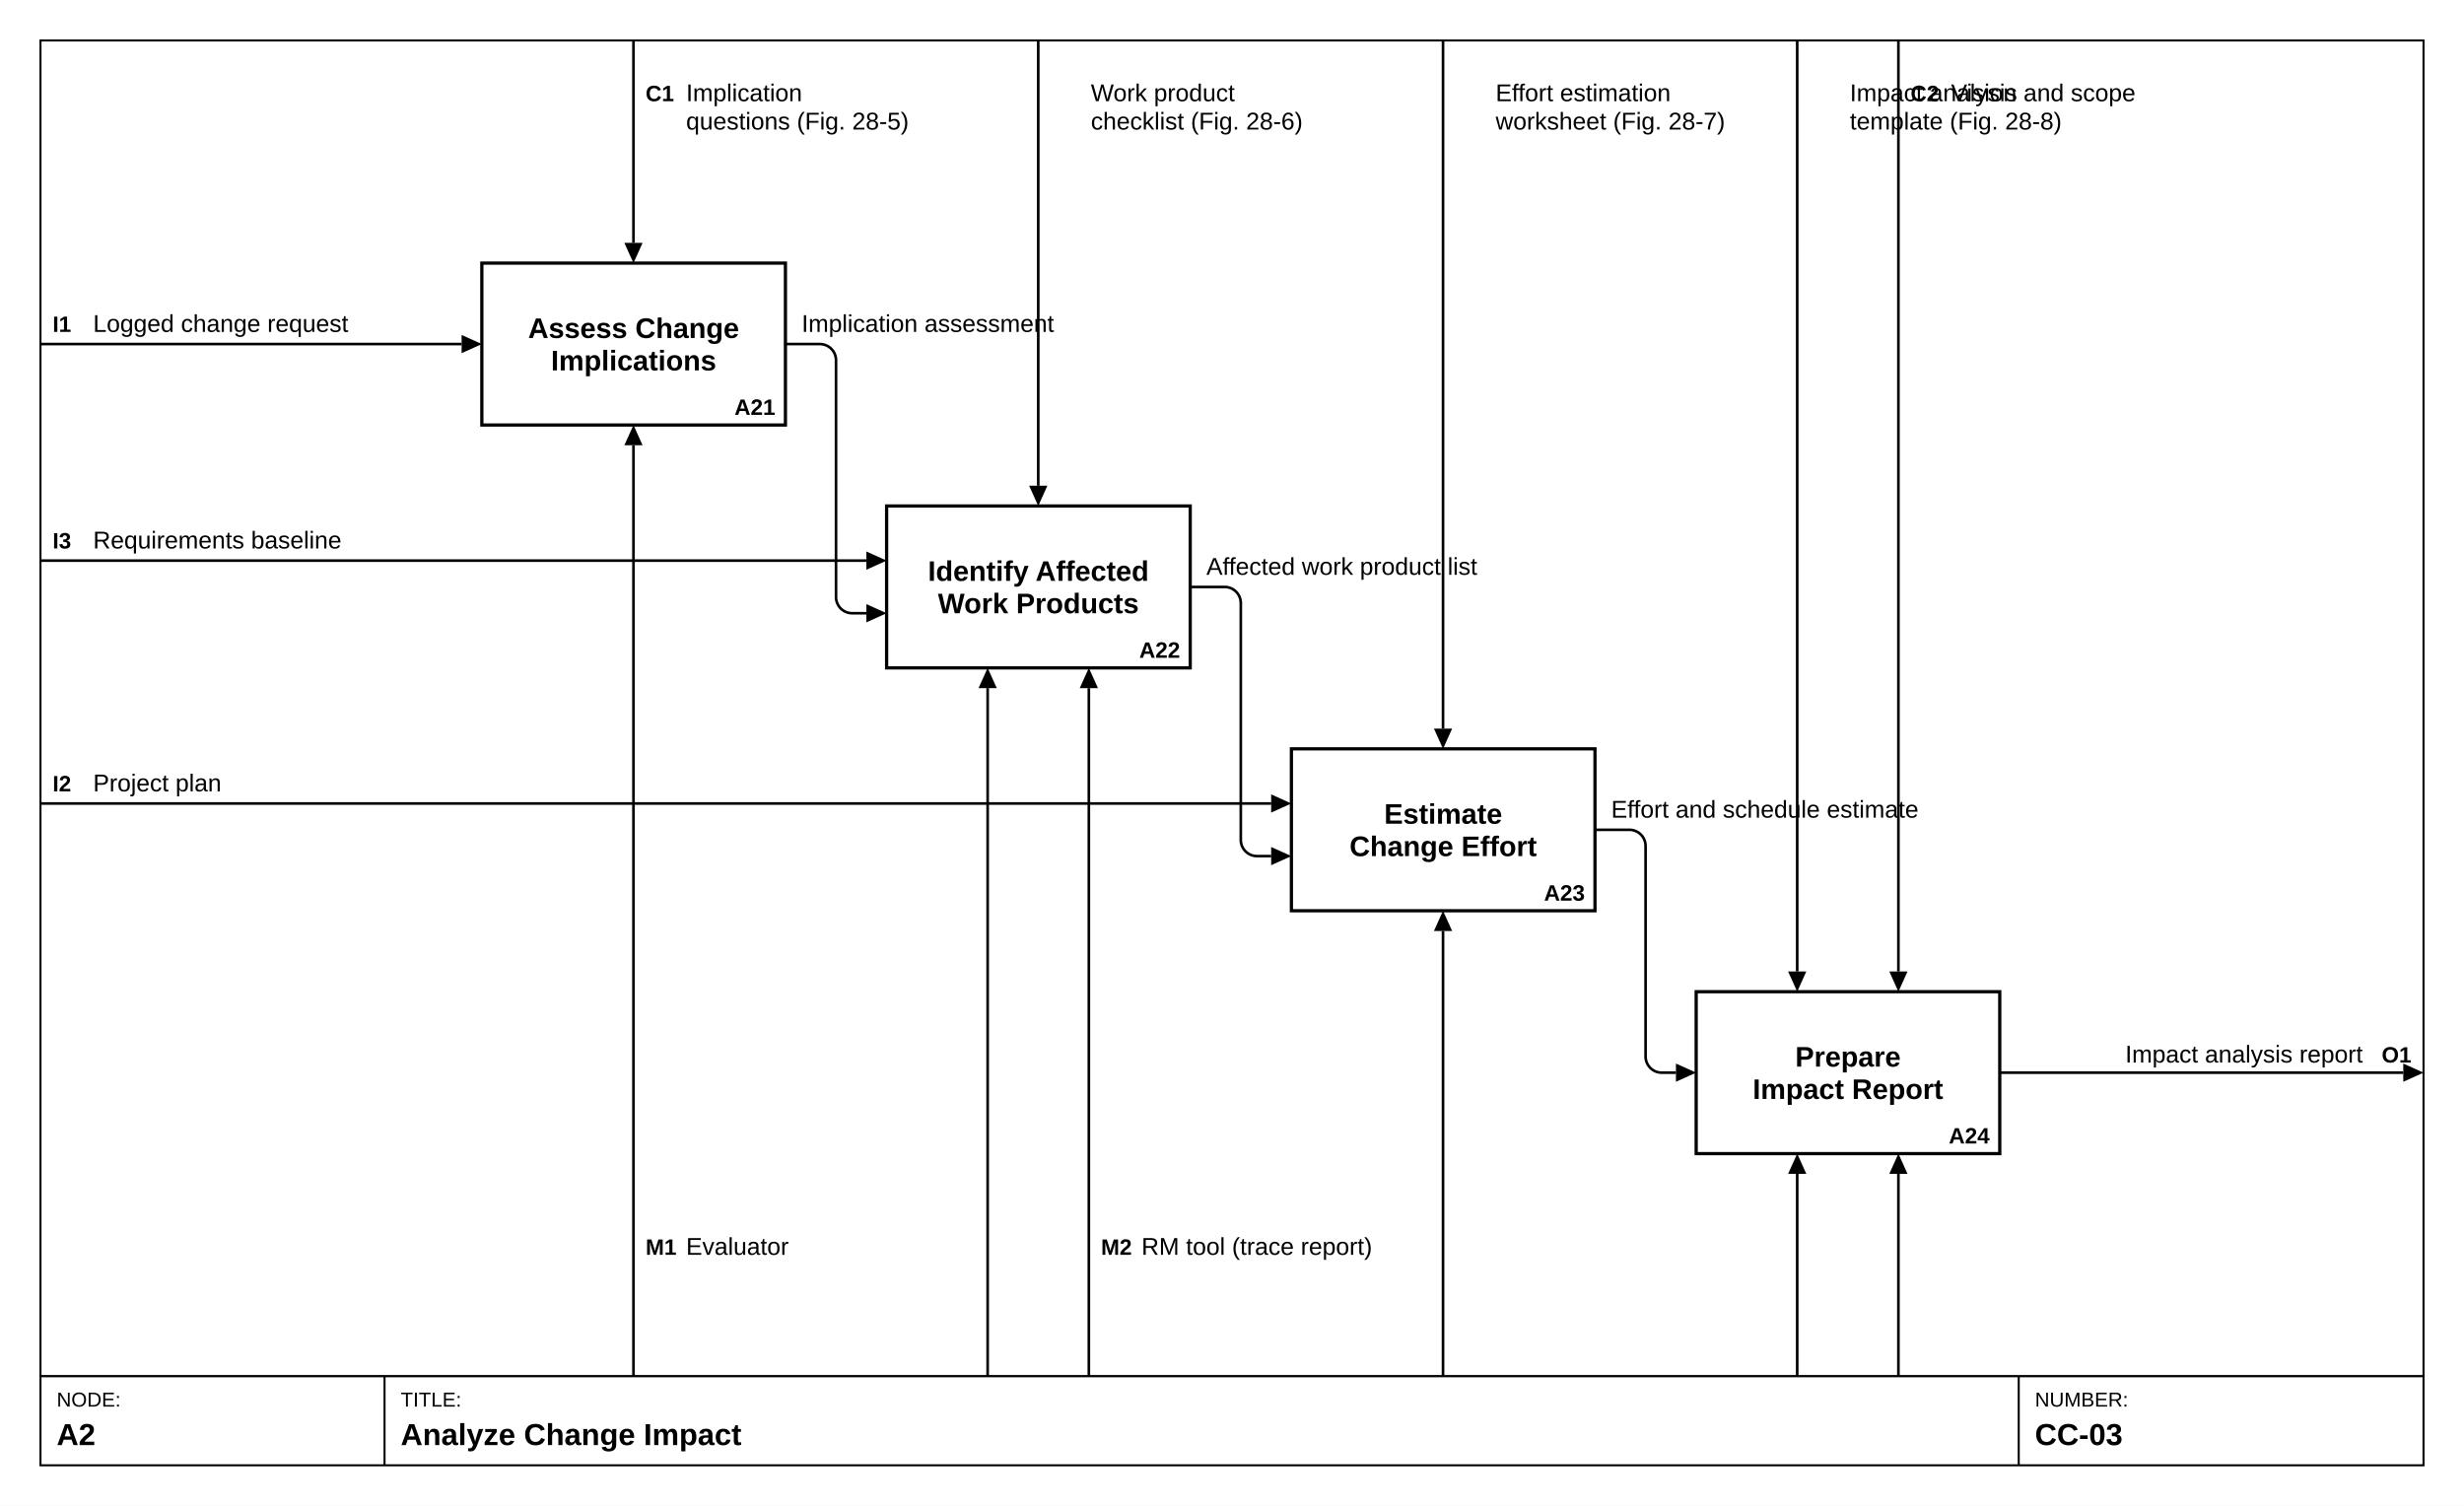
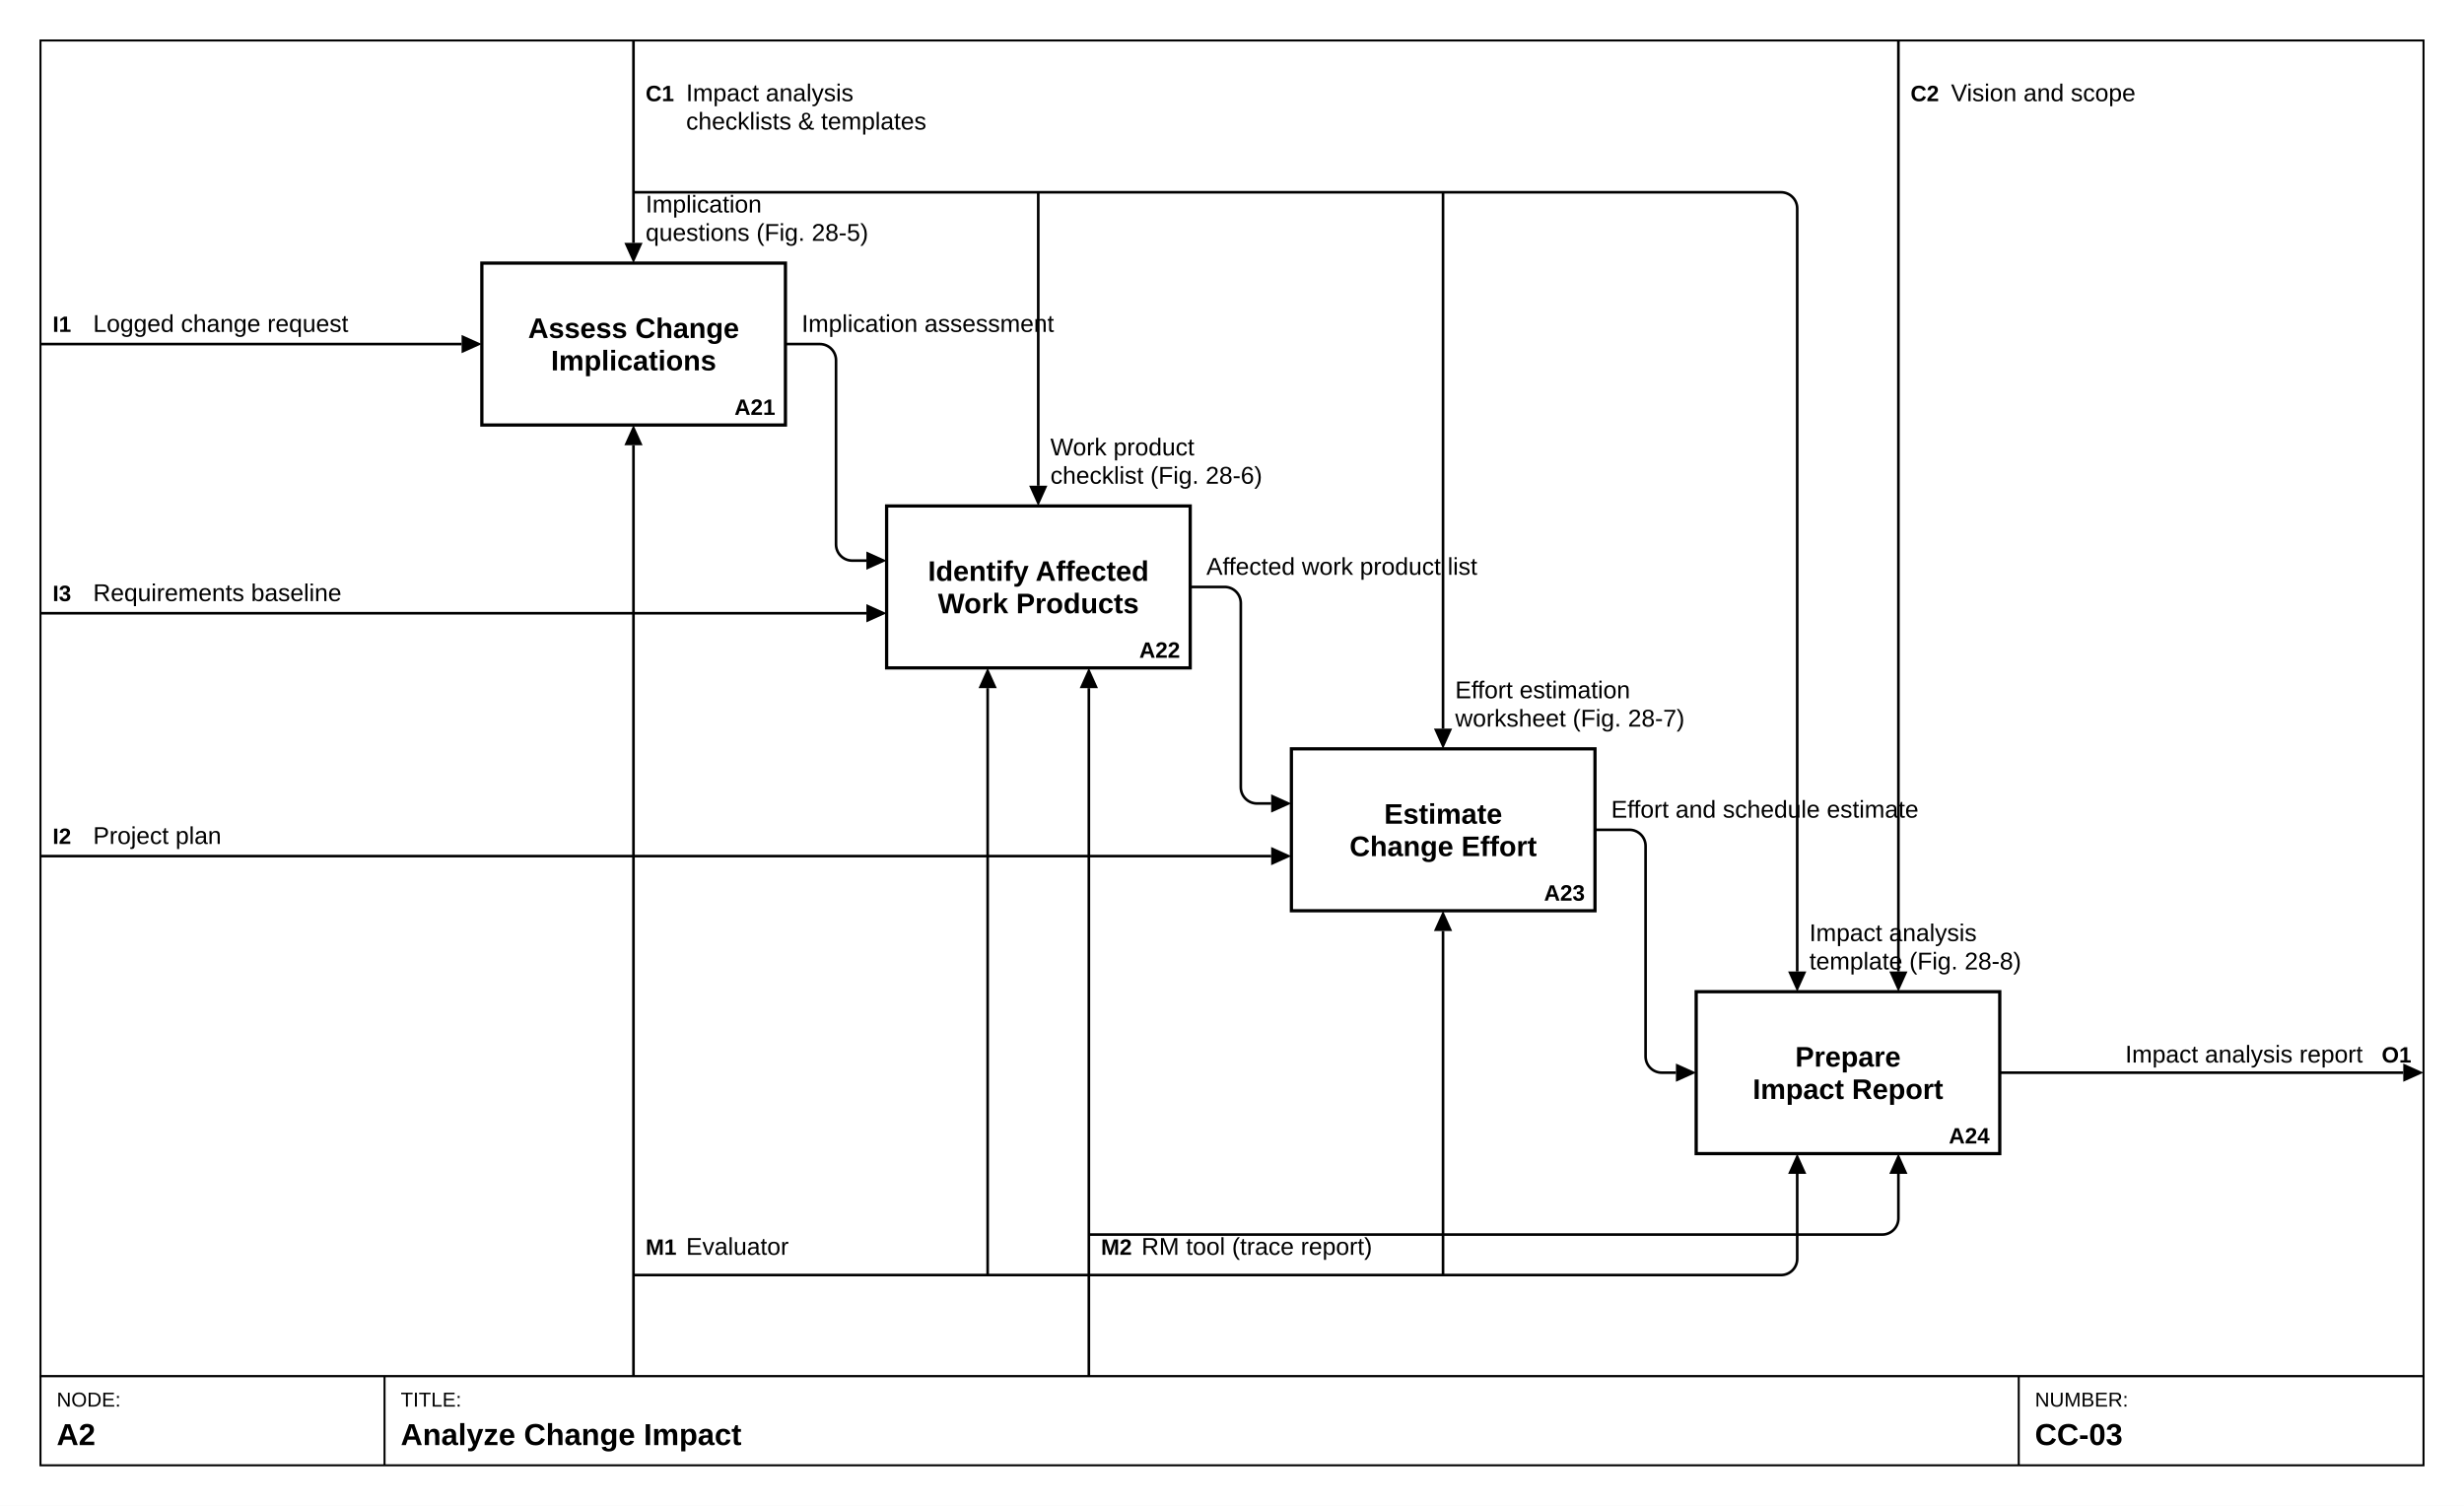
<svg xmlns="http://www.w3.org/2000/svg" width="1217.46" height="744" viewBox="0 0 1217.46 744">
  <rect width="1217.46" height="744" fill="#fff" />
  <rect x="20" y="20" width="1177.46" height="660" fill="none" stroke="#000" stroke-width="1" />
  <rect x="238.08" y="130" width="150" height="80" fill="#fff" stroke="#000" stroke-width="1.6" />
  <text x="313.08" y="167" font-family="Liberation Sans, Arial, Helvetica, sans-serif" font-size="14" text-anchor="middle" font-weight="bold" fill="#000">Assess Change</text>
  <text x="313.08" y="183" font-family="Liberation Sans, Arial, Helvetica, sans-serif" font-size="14" text-anchor="middle" font-weight="bold" fill="#000">Implications</text>
  <text x="383.08" y="205" font-family="Liberation Sans, Arial, Helvetica, sans-serif" font-size="11" text-anchor="end" font-weight="bold" fill="#000">A21</text>
  <rect x="438.08" y="250" width="150" height="80" fill="#fff" stroke="#000" stroke-width="1.6" />
  <text x="513.08" y="287" font-family="Liberation Sans, Arial, Helvetica, sans-serif" font-size="14" text-anchor="middle" font-weight="bold" fill="#000">Identify Affected</text>
  <text x="513.08" y="303" font-family="Liberation Sans, Arial, Helvetica, sans-serif" font-size="14" text-anchor="middle" font-weight="bold" fill="#000">Work Products</text>
  <text x="583.08" y="325" font-family="Liberation Sans, Arial, Helvetica, sans-serif" font-size="11" text-anchor="end" font-weight="bold" fill="#000">A22</text>
  <rect x="638.08" y="370" width="150" height="80" fill="#fff" stroke="#000" stroke-width="1.6" />
  <text x="713.08" y="407" font-family="Liberation Sans, Arial, Helvetica, sans-serif" font-size="14" text-anchor="middle" font-weight="bold" fill="#000">Estimate</text>
  <text x="713.08" y="423" font-family="Liberation Sans, Arial, Helvetica, sans-serif" font-size="14" text-anchor="middle" font-weight="bold" fill="#000">Change Effort</text>
  <text x="783.08" y="445" font-family="Liberation Sans, Arial, Helvetica, sans-serif" font-size="11" text-anchor="end" font-weight="bold" fill="#000">A23</text>
  <rect x="838.08" y="490" width="150" height="80" fill="#fff" stroke="#000" stroke-width="1.6" />
  <text x="913.08" y="527" font-family="Liberation Sans, Arial, Helvetica, sans-serif" font-size="14" text-anchor="middle" font-weight="bold" fill="#000">Prepare</text>
  <text x="913.08" y="543" font-family="Liberation Sans, Arial, Helvetica, sans-serif" font-size="14" text-anchor="middle" font-weight="bold" fill="#000">Impact Report</text>
  <text x="983.08" y="565" font-family="Liberation Sans, Arial, Helvetica, sans-serif" font-size="11" text-anchor="end" font-weight="bold" fill="#000">A24</text>
  <path d="M20,170 L228.08,170" fill="none" stroke="#000" stroke-width="1.3" />
  <polygon points="238.08,170 228.08,174.5 228.08,165.5" fill="#000" />
-   <path d="M20,397 L628.08,397" fill="none" stroke="#000" stroke-width="1.3" />
-   <polygon points="638.08,397 628.08,401.5 628.08,392.5" fill="#000" />
-   <path d="M20,277 L428.08,277" fill="none" stroke="#000" stroke-width="1.3" />
-   <polygon points="438.08,277 428.08,281.5 428.08,272.5" fill="#000" />
+   <path d="M20,423 L628.08,423" fill="none" stroke="#000" stroke-width="1.3" />
+   <polygon points="638.08,423 628.08,427.5 628.08,418.5" fill="#000" />
+   <path d="M20,303 L428.08,303" fill="none" stroke="#000" stroke-width="1.3" />
+   <polygon points="438.08,303 428.08,307.5 428.08,298.5" fill="#000" />
  <path d="M313,20 L313,120" fill="none" stroke="#000" stroke-width="1.3" />
  <polygon points="313,130 308.5,120 317.5,120" fill="#000" />
-   <path d="M513,20 L513,240" fill="none" stroke="#000" stroke-width="1.3" />
+   <path d="M513,95 L513,240" fill="none" stroke="#000" stroke-width="1.3" />
  <polygon points="513,250 508.5,240 517.5,240" fill="#000" />
-   <path d="M713,20 L713,360" fill="none" stroke="#000" stroke-width="1.3" />
+   <path d="M713,95 L713,360" fill="none" stroke="#000" stroke-width="1.3" />
  <polygon points="713,370 708.5,360 717.5,360" fill="#000" />
-   <path d="M888,20 L888,480" fill="none" stroke="#000" stroke-width="1.3" />
+   <path d="M313,95 L880,95 A8,8 0 0 1 888,103 L888,480" fill="none" stroke="#000" stroke-width="1.3" />
  <polygon points="888,490 883.5,480 892.5,480" fill="#000" />
  <path d="M938,20 L938,480" fill="none" stroke="#000" stroke-width="1.3" />
  <polygon points="938,490 933.5,480 942.5,480" fill="#000" />
-   <path d="M388.08,170 L405.08,170 A8,8 0 0 1 413.08,178 L413.08,295 A8,8 0 0 0 421.08,303 L428.08,303" fill="none" stroke="#000" stroke-width="1.3" />
-   <polygon points="438.08,303 428.08,307.5 428.08,298.5" fill="#000" />
-   <path d="M588.08,290 L605.08,290 A8,8 0 0 1 613.08,298 L613.08,415 A8,8 0 0 0 621.08,423 L628.08,423" fill="none" stroke="#000" stroke-width="1.3" />
-   <polygon points="638.08,423 628.08,427.5 628.08,418.5" fill="#000" />
-   <path d="M788.08,410 L805.08,410 A8,8 0 0 1 813.08,418 L813.08,522 A8,8 0 0 0 821.08,530 L828.08,530" fill="none" stroke="#000" stroke-width="1.3" />
-   <polygon points="838.08,530 828.08,534.5 828.08,525.5" fill="#000" />
-   <path d="M988.08,530 L1187.46,530" fill="none" stroke="#000" stroke-width="1.3" />
-   <polygon points="1197.46,530 1187.46,534.5 1187.46,525.5" fill="#000" />
  <path d="M313,680 L313,220" fill="none" stroke="#000" stroke-width="1.3" />
  <polygon points="313,210 317.5,220 308.5,220" fill="#000" />
-   <path d="M488,680 L488,340" fill="none" stroke="#000" stroke-width="1.3" />
+   <path d="M488,630 L488,340" fill="none" stroke="#000" stroke-width="1.3" />
  <polygon points="488,330 492.5,340 483.5,340" fill="#000" />
-   <path d="M713,680 L713,460" fill="none" stroke="#000" stroke-width="1.3" />
+   <path d="M713,630 L713,460" fill="none" stroke="#000" stroke-width="1.3" />
  <polygon points="713,450 717.5,460 708.5,460" fill="#000" />
-   <path d="M888,680 L888,580" fill="none" stroke="#000" stroke-width="1.3" />
+   <path d="M313,630 L880,630 A8,8 0 0 0 888,622 L888,580" fill="none" stroke="#000" stroke-width="1.3" />
  <polygon points="888,570 892.5,580 883.5,580" fill="#000" />
  <path d="M538,680 L538,340" fill="none" stroke="#000" stroke-width="1.3" />
  <polygon points="538,330 542.5,340 533.5,340" fill="#000" />
-   <path d="M938,680 L938,580" fill="none" stroke="#000" stroke-width="1.3" />
+   <path d="M538,610 L930,610 A8,8 0 0 0 938,602 L938,580" fill="none" stroke="#000" stroke-width="1.3" />
  <polygon points="938,570 942.5,580 933.5,580" fill="#000" />
+   <path d="M988.08,530 L1187.46,530" fill="none" stroke="#000" stroke-width="1.3" />
+   <polygon points="1197.46,530 1187.46,534.5 1187.46,525.5" fill="#000" />
+   <path d="M388.08,170 L405.08,170 A8,8 0 0 1 413.08,178 L413.08,269 A8,8 0 0 0 421.08,277 L428.08,277" fill="none" stroke="#000" stroke-width="1.3" />
+   <polygon points="438.08,277 428.08,281.5 428.08,272.5" fill="#000" />
+   <path d="M588.08,290 L605.08,290 A8,8 0 0 1 613.08,298 L613.08,389 A8,8 0 0 0 621.08,397 L628.08,397" fill="none" stroke="#000" stroke-width="1.3" />
+   <polygon points="638.08,397 628.08,401.5 628.08,392.5" fill="#000" />
+   <path d="M788.08,410 L805.08,410 A8,8 0 0 1 813.08,418 L813.08,522 A8,8 0 0 0 821.08,530 L828.08,530" fill="none" stroke="#000" stroke-width="1.3" />
+   <polygon points="838.08,530 828.08,534.5 828.08,525.5" fill="#000" />
  <text x="26" y="164" font-family="Liberation Sans, Arial, Helvetica, sans-serif" font-size="11" text-anchor="start" font-weight="bold" fill="#000">I1</text>
  <text x="46" y="164" font-family="Liberation Sans, Arial, Helvetica, sans-serif" font-size="12" text-anchor="start" font-weight="normal" fill="#000">Logged change request</text>
-   <text x="26" y="391" font-family="Liberation Sans, Arial, Helvetica, sans-serif" font-size="11" text-anchor="start" font-weight="bold" fill="#000">I2</text>
-   <text x="46" y="391" font-family="Liberation Sans, Arial, Helvetica, sans-serif" font-size="12" text-anchor="start" font-weight="normal" fill="#000">Project plan</text>
-   <text x="26" y="271" font-family="Liberation Sans, Arial, Helvetica, sans-serif" font-size="11" text-anchor="start" font-weight="bold" fill="#000">I3</text>
-   <text x="46" y="271" font-family="Liberation Sans, Arial, Helvetica, sans-serif" font-size="12" text-anchor="start" font-weight="normal" fill="#000">Requirements baseline</text>
+   <text x="26" y="417" font-family="Liberation Sans, Arial, Helvetica, sans-serif" font-size="11" text-anchor="start" font-weight="bold" fill="#000">I2</text>
+   <text x="46" y="417" font-family="Liberation Sans, Arial, Helvetica, sans-serif" font-size="12" text-anchor="start" font-weight="normal" fill="#000">Project plan</text>
+   <text x="26" y="297" font-family="Liberation Sans, Arial, Helvetica, sans-serif" font-size="11" text-anchor="start" font-weight="bold" fill="#000">I3</text>
+   <text x="46" y="297" font-family="Liberation Sans, Arial, Helvetica, sans-serif" font-size="12" text-anchor="start" font-weight="normal" fill="#000">Requirements baseline</text>
  <text x="319" y="50" font-family="Liberation Sans, Arial, Helvetica, sans-serif" font-size="11" text-anchor="start" font-weight="bold" fill="#000">C1</text>
-   <text x="339" y="50" font-family="Liberation Sans, Arial, Helvetica, sans-serif" font-size="12" text-anchor="start" font-weight="normal" fill="#000">Implication</text>
-   <text x="339" y="64" font-family="Liberation Sans, Arial, Helvetica, sans-serif" font-size="12" text-anchor="start" font-weight="normal" fill="#000">questions (Fig. 28-5)</text>
-   <text x="539" y="50" font-family="Liberation Sans, Arial, Helvetica, sans-serif" font-size="12" text-anchor="start" font-weight="normal" fill="#000">Work product</text>
-   <text x="539" y="64" font-family="Liberation Sans, Arial, Helvetica, sans-serif" font-size="12" text-anchor="start" font-weight="normal" fill="#000">checklist (Fig. 28-6)</text>
-   <text x="739" y="50" font-family="Liberation Sans, Arial, Helvetica, sans-serif" font-size="12" text-anchor="start" font-weight="normal" fill="#000">Effort estimation</text>
-   <text x="739" y="64" font-family="Liberation Sans, Arial, Helvetica, sans-serif" font-size="12" text-anchor="start" font-weight="normal" fill="#000">worksheet (Fig. 28-7)</text>
-   <text x="914" y="50" font-family="Liberation Sans, Arial, Helvetica, sans-serif" font-size="12" text-anchor="start" font-weight="normal" fill="#000">Impact analysis</text>
-   <text x="914" y="64" font-family="Liberation Sans, Arial, Helvetica, sans-serif" font-size="12" text-anchor="start" font-weight="normal" fill="#000">template (Fig. 28-8)</text>
+   <text x="339" y="50" font-family="Liberation Sans, Arial, Helvetica, sans-serif" font-size="12" text-anchor="start" font-weight="normal" fill="#000">Impact analysis</text>
+   <text x="339" y="64" font-family="Liberation Sans, Arial, Helvetica, sans-serif" font-size="12" text-anchor="start" font-weight="normal" fill="#000">checklists &amp; templates</text>
+   <text x="319" y="105" font-family="Liberation Sans, Arial, Helvetica, sans-serif" font-size="12" text-anchor="start" font-weight="normal" fill="#000">Implication</text>
+   <text x="319" y="119" font-family="Liberation Sans, Arial, Helvetica, sans-serif" font-size="12" text-anchor="start" font-weight="normal" fill="#000">questions (Fig. 28-5)</text>
+   <text x="519" y="225" font-family="Liberation Sans, Arial, Helvetica, sans-serif" font-size="12" text-anchor="start" font-weight="normal" fill="#000">Work product</text>
+   <text x="519" y="239" font-family="Liberation Sans, Arial, Helvetica, sans-serif" font-size="12" text-anchor="start" font-weight="normal" fill="#000">checklist (Fig. 28-6)</text>
+   <text x="719" y="345" font-family="Liberation Sans, Arial, Helvetica, sans-serif" font-size="12" text-anchor="start" font-weight="normal" fill="#000">Effort estimation</text>
+   <text x="719" y="359" font-family="Liberation Sans, Arial, Helvetica, sans-serif" font-size="12" text-anchor="start" font-weight="normal" fill="#000">worksheet (Fig. 28-7)</text>
+   <text x="894" y="465" font-family="Liberation Sans, Arial, Helvetica, sans-serif" font-size="12" text-anchor="start" font-weight="normal" fill="#000">Impact analysis</text>
+   <text x="894" y="479" font-family="Liberation Sans, Arial, Helvetica, sans-serif" font-size="12" text-anchor="start" font-weight="normal" fill="#000">template (Fig. 28-8)</text>
  <text x="944" y="50" font-family="Liberation Sans, Arial, Helvetica, sans-serif" font-size="11" text-anchor="start" font-weight="bold" fill="#000">C2</text>
  <text x="964" y="50" font-family="Liberation Sans, Arial, Helvetica, sans-serif" font-size="12" text-anchor="start" font-weight="normal" fill="#000">Vision and scope</text>
-   <text x="396.08" y="164" font-family="Liberation Sans, Arial, Helvetica, sans-serif" font-size="12" text-anchor="start" font-weight="normal" fill="#000">Implication assessment</text>
-   <text x="596.08" y="284" font-family="Liberation Sans, Arial, Helvetica, sans-serif" font-size="12" text-anchor="start" font-weight="normal" fill="#000">Affected work product list</text>
-   <text x="796.08" y="404" font-family="Liberation Sans, Arial, Helvetica, sans-serif" font-size="12" text-anchor="start" font-weight="normal" fill="#000">Effort and schedule estimate</text>
-   <text x="1191.46" y="525" font-family="Liberation Sans, Arial, Helvetica, sans-serif" font-size="11" text-anchor="end" font-weight="bold" fill="#000">O1</text>
-   <text x="1167.46" y="525" font-family="Liberation Sans, Arial, Helvetica, sans-serif" font-size="12" text-anchor="end" font-weight="normal" fill="#000">Impact analysis report</text>
  <text x="319" y="620" font-family="Liberation Sans, Arial, Helvetica, sans-serif" font-size="11" text-anchor="start" font-weight="bold" fill="#000">M1</text>
  <text x="339" y="620" font-family="Liberation Sans, Arial, Helvetica, sans-serif" font-size="12" text-anchor="start" font-weight="normal" fill="#000">Evaluator</text>
  <text x="544" y="620" font-family="Liberation Sans, Arial, Helvetica, sans-serif" font-size="11" text-anchor="start" font-weight="bold" fill="#000">M2</text>
  <text x="564" y="620" font-family="Liberation Sans, Arial, Helvetica, sans-serif" font-size="12" text-anchor="start" font-weight="normal" fill="#000">RM tool (trace report)</text>
+   <text x="1191.46" y="525" font-family="Liberation Sans, Arial, Helvetica, sans-serif" font-size="11" text-anchor="end" font-weight="bold" fill="#000">O1</text>
+   <text x="1167.46" y="525" font-family="Liberation Sans, Arial, Helvetica, sans-serif" font-size="12" text-anchor="end" font-weight="normal" fill="#000">Impact analysis report</text>
+   <text x="396.08" y="164" font-family="Liberation Sans, Arial, Helvetica, sans-serif" font-size="12" text-anchor="start" font-weight="normal" fill="#000">Implication assessment</text>
+   <text x="596.08" y="284" font-family="Liberation Sans, Arial, Helvetica, sans-serif" font-size="12" text-anchor="start" font-weight="normal" fill="#000">Affected work product list</text>
+   <text x="796.08" y="404" font-family="Liberation Sans, Arial, Helvetica, sans-serif" font-size="12" text-anchor="start" font-weight="normal" fill="#000">Effort and schedule estimate</text>
  <rect x="20" y="680" width="1177.46" height="44" fill="#fff" stroke="#000" />
  <line x1="190" y1="680" x2="190" y2="724" stroke="#000" />
  <line x1="997.46" y1="680" x2="997.46" y2="724" stroke="#000" />
  <text x="28" y="695" font-family="Liberation Sans, Arial, Helvetica, sans-serif" font-size="10" text-anchor="start" font-weight="normal" fill="#000">NODE:</text>
  <text x="28" y="714" font-family="Liberation Sans, Arial, Helvetica, sans-serif" font-size="15" text-anchor="start" font-weight="bold" fill="#000">A2</text>
  <text x="198" y="695" font-family="Liberation Sans, Arial, Helvetica, sans-serif" font-size="10" text-anchor="start" font-weight="normal" fill="#000">TITLE:</text>
  <text x="198" y="714" font-family="Liberation Sans, Arial, Helvetica, sans-serif" font-size="15" text-anchor="start" font-weight="bold" fill="#000">Analyze Change Impact</text>
  <text x="1005.46" y="695" font-family="Liberation Sans, Arial, Helvetica, sans-serif" font-size="10" text-anchor="start" font-weight="normal" fill="#000">NUMBER:</text>
  <text x="1005.46" y="714" font-family="Liberation Sans, Arial, Helvetica, sans-serif" font-size="15" text-anchor="start" font-weight="bold" fill="#000">CC-03</text>
</svg>
